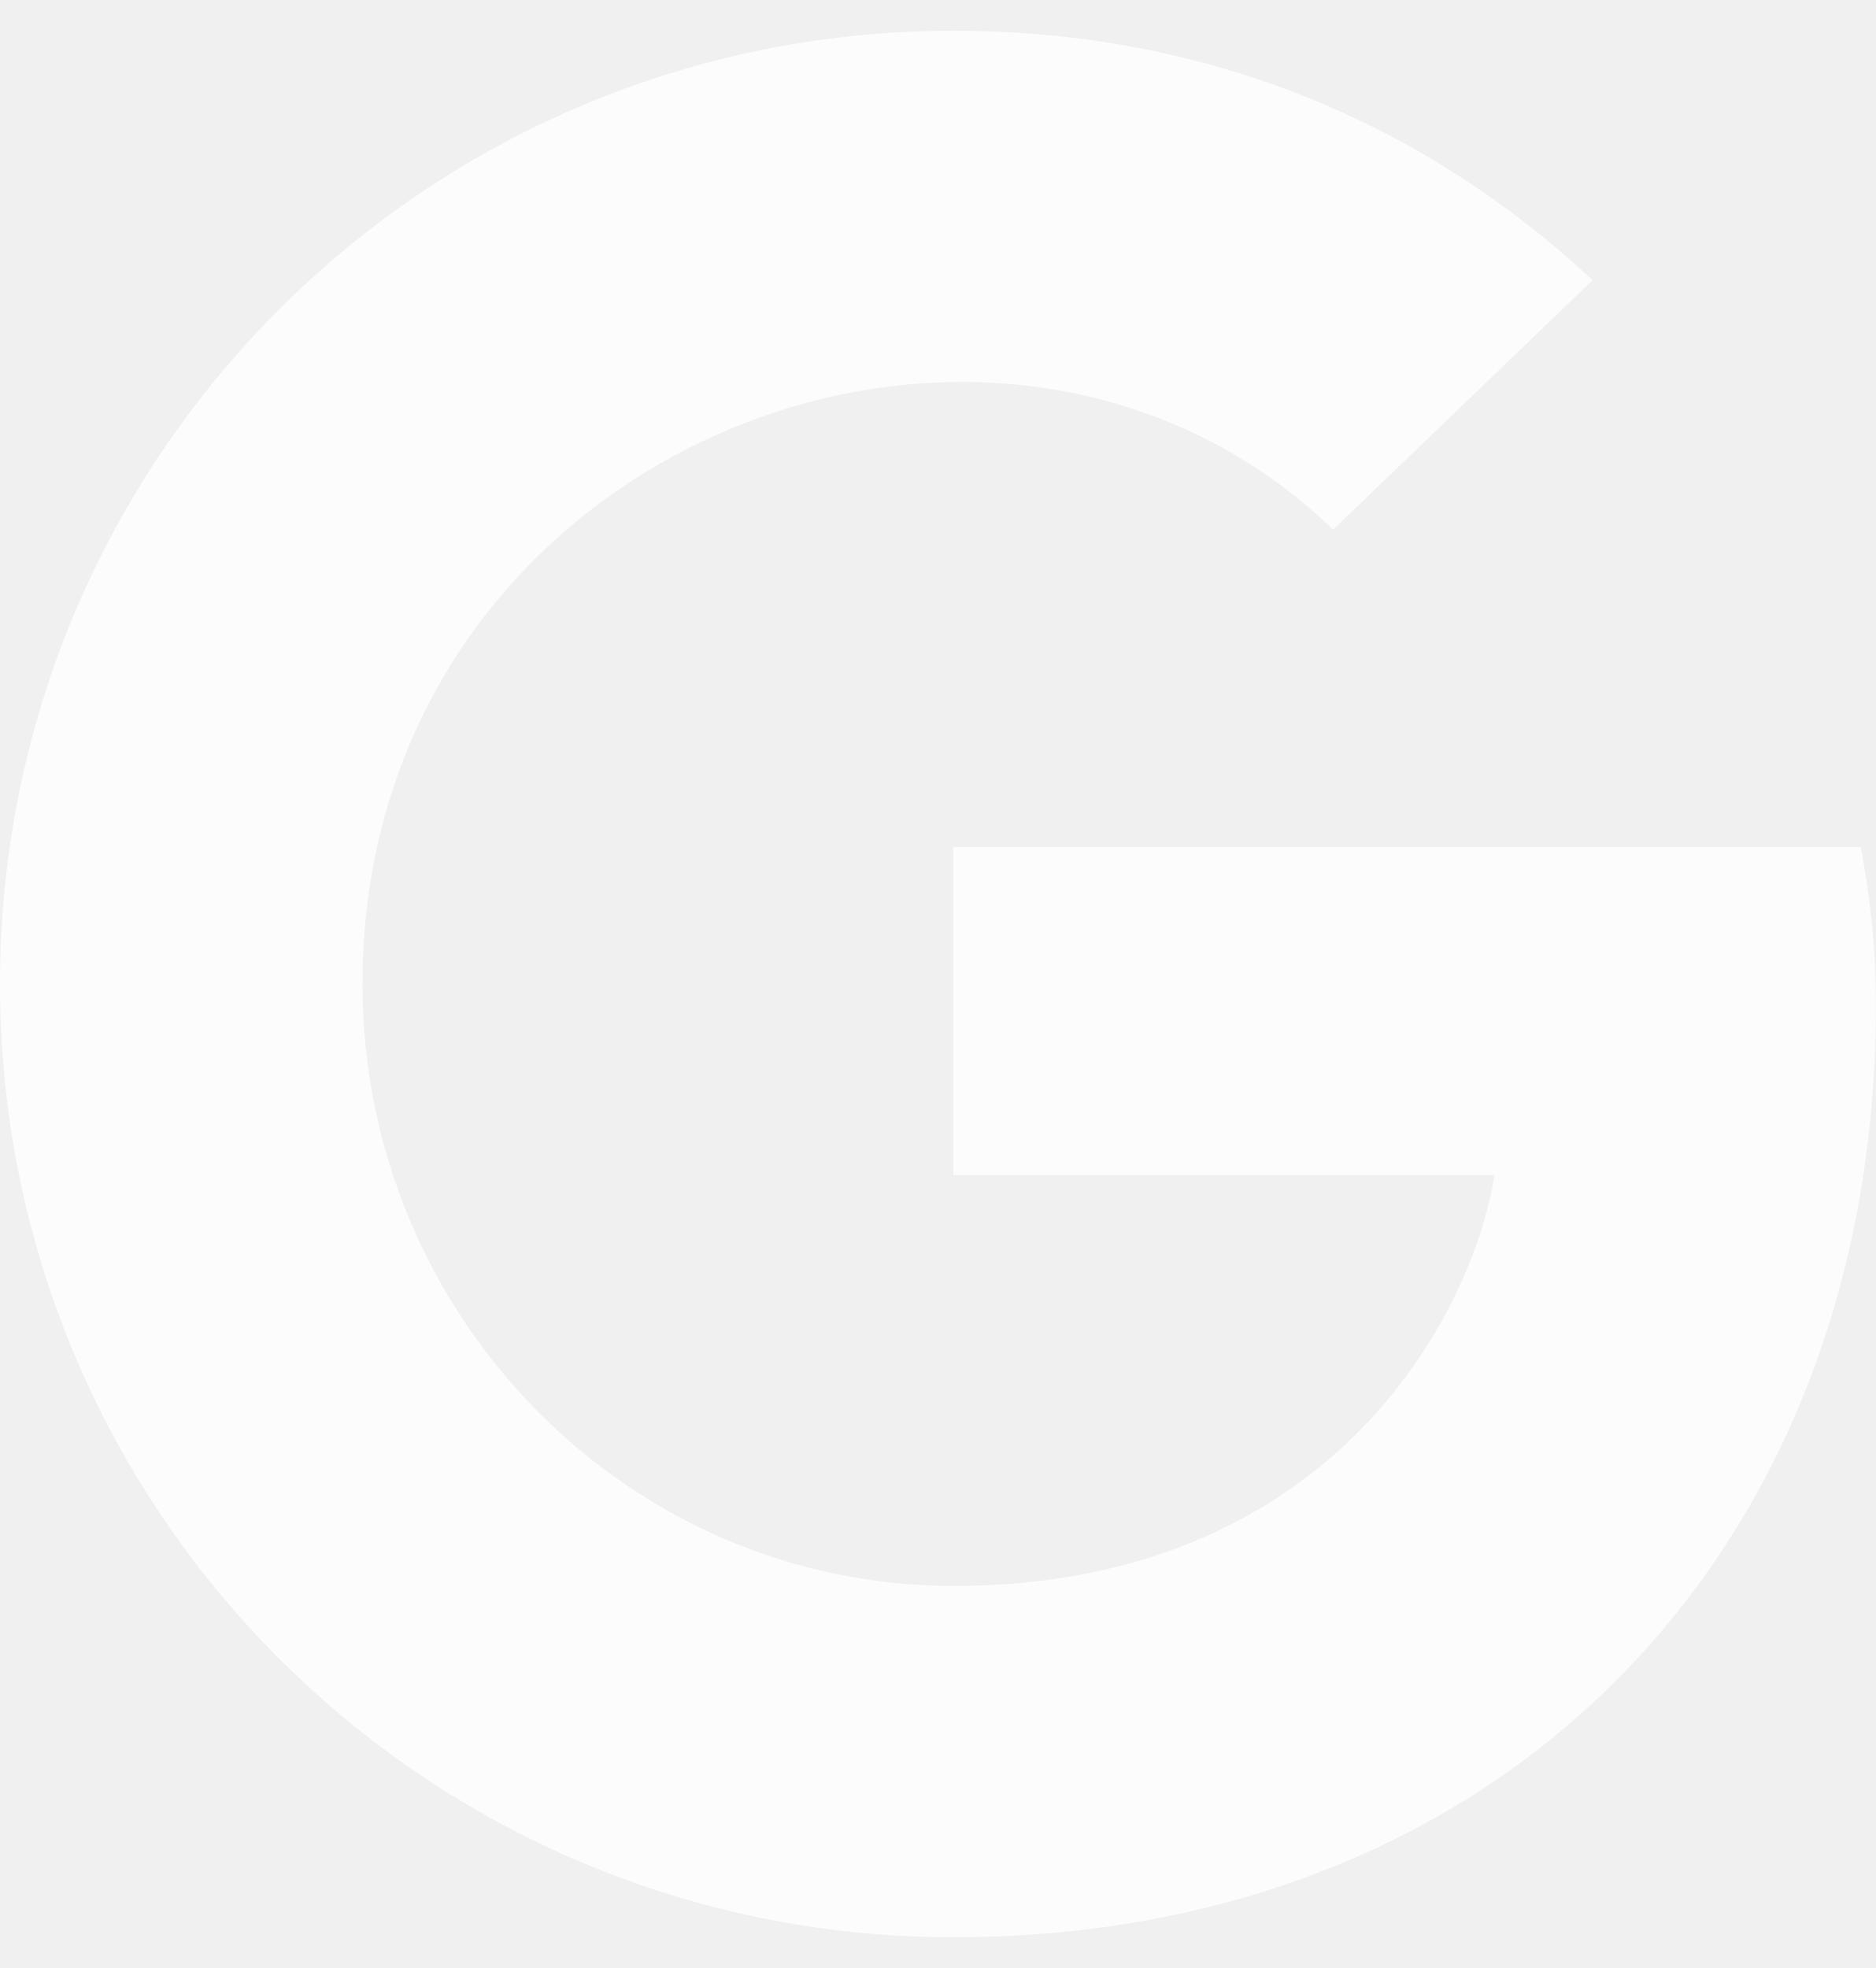
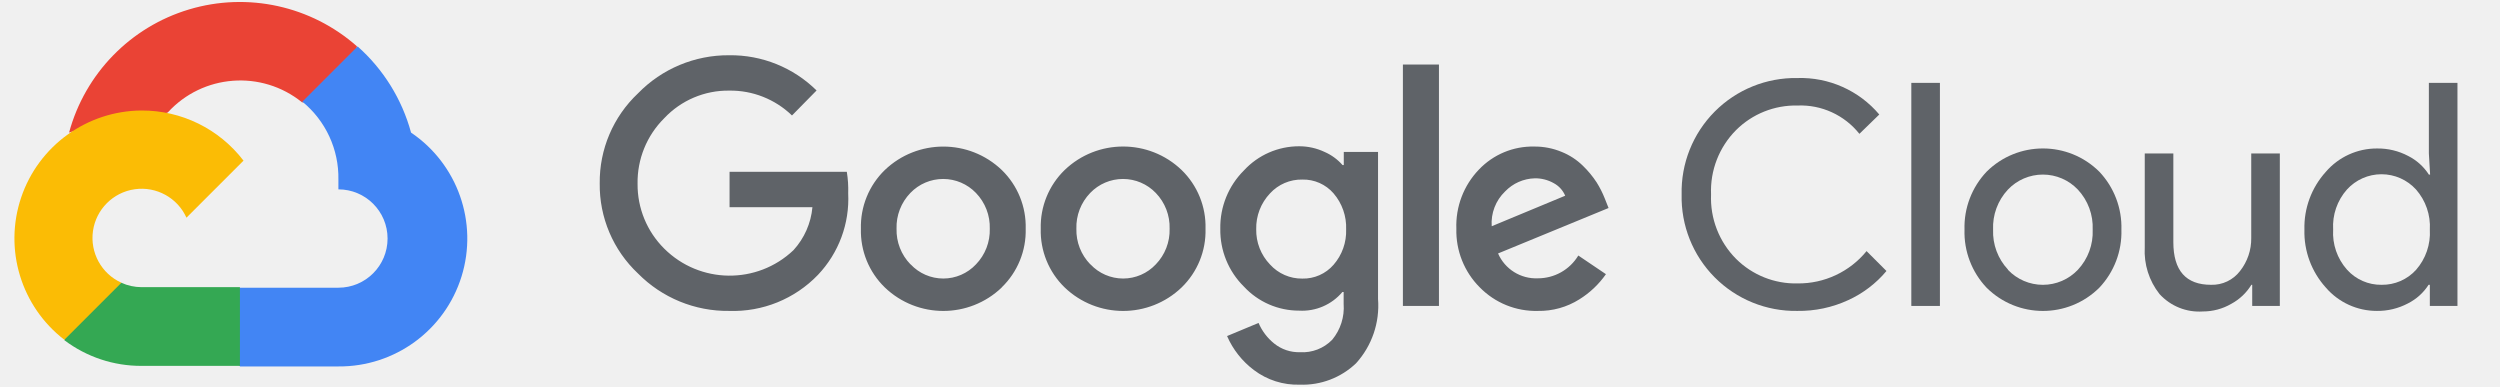
- <svg xmlns="http://www.w3.org/2000/svg" aria-hidden="true" focusable="false" data-prefix="fab" data-icon="google" class="svg-inline--fa fa-google fa-w-16" role="img" viewBox="0 0 488 512">
-   <path fill="white" opacity="0.8" d="M488 261.8C488 403.3 391.1 504 248 504 110.8 504 0 393.2 0 256S110.8 8 248 8c66.8 0 123 24.5 166.3 64.9l-67.5 64.9C258.5 52.6 94.3 116.6 94.3 256c0 86.5 69.1 156.6 153.7 156.6 98.2 0 135-70.4 140.8-106.9H248v-85.3h236.1c2.3 12.7 3.9 24.9 3.9 41.4z" />
+ <svg xmlns="http://www.w3.org/2000/svg" viewBox="0 0 181 28">
+   <defs>
+     <style>.cls-1{fill:#ea4335;}.cls-2{fill:#4285f4;}.cls-3{fill:#34a853;}.cls-4{fill:#fbbc05;}.cls-5{fill:#5f6368;}</style>
+   </defs>
+   <path class="cls-1" d="M21.85,7.41l1,0,2.85-2.85.14-1.21A12.81,12.81,0,0,0,5,9.6a1.55,1.55,0,0,1,1-.06l5.7-.94s.29-.48.44-.45a7.11,7.11,0,0,1,9.73-.74Z" />
+   <path class="cls-2" d="M29.76,9.6a12.84,12.84,0,0,0-3.87-6.24l-4,4A7.11,7.11,0,0,1,24.5,13v.71a3.56,3.56,0,1,1,0,7.12H17.38l-.71.72v4.27l.71.71H24.5A9.26,9.26,0,0,0,29.76,9.6Z" />
+   <path class="cls-3" d="M10.25,26.49h7.12v-5.7H10.25a3.54,3.54,0,0,1-1.47-.32l-1,.31L4.91,23.63l-.25,1A9.21,9.21,0,0,0,10.25,26.49Z" />
+   <path class="cls-4" d="M10.25,8A9.26,9.26,0,0,0,4.66,24.6l4.13-4.13a3.56,3.56,0,1,1,4.71-4.71l4.13-4.13A9.25,9.25,0,0,0,10.25,8Z" />
+   <path class="cls-5" d="M52.79,22.51a9.11,9.11,0,0,1-6.6-2.71,8.8,8.8,0,0,1-2.77-6.52,8.81,8.81,0,0,1,2.77-6.52A9.11,9.11,0,0,1,52.79,4a8.84,8.84,0,0,1,6.33,2.55L57.34,8.36a6.41,6.41,0,0,0-4.55-1.8,6.34,6.34,0,0,0-4.7,2,6.53,6.53,0,0,0-1.93,4.75A6.53,6.53,0,0,0,48.09,18a6.71,6.71,0,0,0,9.36.11A5.32,5.32,0,0,0,58.82,15h-6V12.44h8.49A8.12,8.12,0,0,1,61.41,14a8,8,0,0,1-2.19,5.9A8.51,8.51,0,0,1,52.79,22.51Zm19.74-1.7a6.12,6.12,0,0,1-8.47,0,5.7,5.7,0,0,1-1.73-4.25,5.71,5.71,0,0,1,1.73-4.25,6.13,6.13,0,0,1,8.47,0,5.71,5.71,0,0,1,1.73,4.25A5.7,5.7,0,0,1,72.52,20.81Zm-6.6-1.67a3.24,3.24,0,0,0,4.73,0,3.56,3.56,0,0,0,1-2.58,3.57,3.57,0,0,0-1-2.59,3.29,3.29,0,0,0-4.75,0,3.57,3.57,0,0,0-1,2.59A3.56,3.56,0,0,0,65.92,19.14Zm19.62,1.67a6.12,6.12,0,0,1-8.47,0,5.7,5.7,0,0,1-1.73-4.25,5.71,5.71,0,0,1,1.73-4.25,6.12,6.12,0,0,1,8.47,0,5.71,5.71,0,0,1,1.73,4.25A5.7,5.7,0,0,1,85.55,20.81Zm-6.6-1.67a3.24,3.24,0,0,0,4.73,0,3.56,3.56,0,0,0,1-2.58,3.57,3.57,0,0,0-1-2.59,3.29,3.29,0,0,0-4.75,0,3.57,3.57,0,0,0-1,2.59A3.56,3.56,0,0,0,78.94,19.14Zm15.16,8.71a5.24,5.24,0,0,1-3.33-1.06,6.13,6.13,0,0,1-1.94-2.46l2.28-.95a3.84,3.84,0,0,0,1.13,1.49,2.85,2.85,0,0,0,1.87.63,3,3,0,0,0,2.33-.9A3.65,3.65,0,0,0,97.28,22v-.86h-.09a3.81,3.81,0,0,1-3.13,1.35,5.43,5.43,0,0,1-4-1.74,5.75,5.75,0,0,1-1.71-4.19,5.81,5.81,0,0,1,1.71-4.22,5.42,5.42,0,0,1,4-1.75A4.3,4.3,0,0,1,95.9,11a3.7,3.7,0,0,1,1.3.95h.09V11h2.48V21.65a6.21,6.21,0,0,1-1.59,4.65A5.6,5.6,0,0,1,94.11,27.85Zm.18-7.68a2.91,2.91,0,0,0,2.26-1,3.7,3.7,0,0,0,.91-2.56A3.78,3.78,0,0,0,96.55,14a2.9,2.9,0,0,0-2.26-1,3.09,3.09,0,0,0-2.34,1,3.65,3.65,0,0,0-1,2.59,3.58,3.58,0,0,0,1,2.56A3.1,3.1,0,0,0,94.29,20.17Zm9.89-15.5V22.15h-2.61V4.67Zm7.16,17.84a5.68,5.68,0,0,1-4.21-1.71,5.79,5.79,0,0,1-1.69-4.24,5.86,5.86,0,0,1,1.63-4.28,5.36,5.36,0,0,1,4-1.67,5.05,5.05,0,0,1,2,.39,4.71,4.71,0,0,1,1.53,1,7,7,0,0,1,1,1.21,7.15,7.15,0,0,1,.59,1.17l.27.68-8,3.29a3,3,0,0,0,2.88,1.8,3.41,3.41,0,0,0,2.93-1.65l2,1.35a6.59,6.59,0,0,1-1.92,1.82A5.44,5.44,0,0,1,111.34,22.51ZM108,16.38l5.32-2.21a1.84,1.84,0,0,0-.83-.91,2.71,2.71,0,0,0-1.37-.35,3.09,3.09,0,0,0-2.15.95A3.17,3.17,0,0,0,108,16.38Z" />
+   <path class="cls-5" d="M130.13,22.51a8.24,8.24,0,0,1-8.38-8.43,8.24,8.24,0,0,1,8.38-8.43,7.46,7.46,0,0,1,5.93,2.64l-1.44,1.4a5.44,5.44,0,0,0-4.48-2.05,6.11,6.11,0,0,0-4.45,1.78,6.24,6.24,0,0,0-1.81,4.66,6.24,6.24,0,0,0,1.81,4.66,6.11,6.11,0,0,0,4.45,1.78,6.36,6.36,0,0,0,5-2.34l1.44,1.44a7.86,7.86,0,0,1-2.77,2.11A8.48,8.48,0,0,1,130.13,22.51Z" />
+   <path class="cls-5" d="M140.45,22.15h-2.07V6h2.07Z" />
+   <path class="cls-5" d="M143.83,12.43a5.79,5.79,0,0,1,8.16,0,5.85,5.85,0,0,1,1.6,4.2,5.85,5.85,0,0,1-1.6,4.2,5.79,5.79,0,0,1-8.16,0,5.85,5.85,0,0,1-1.6-4.2A5.85,5.85,0,0,1,143.83,12.43Zm1.54,7.1a3.49,3.49,0,0,0,5.07,0,4,4,0,0,0,1.07-2.9,4,4,0,0,0-1.07-2.9,3.49,3.49,0,0,0-5.07,0,4,4,0,0,0-1.07,2.9A4,4,0,0,0,145.38,19.52Z" />
+   <path class="cls-5" d="M165.06,22.15h-2V20.62H163A3.85,3.85,0,0,1,161.54,22a4.08,4.08,0,0,1-2.05.55,3.89,3.89,0,0,1-3.14-1.26,5,5,0,0,1-1.07-3.38V11.11h2.07v6.42q0,3.09,2.73,3.09a2.54,2.54,0,0,0,2.1-1,3.77,3.77,0,0,0,.81-2.39V11.11h2.07Z" />
+   <path class="cls-5" d="M172.09,22.51a4.86,4.86,0,0,1-3.7-1.69,6,6,0,0,1-1.55-4.19,6,6,0,0,1,1.55-4.19,4.86,4.86,0,0,1,3.7-1.69,4.69,4.69,0,0,1,2.26.54,3.83,3.83,0,0,1,1.5,1.35h.09l-.09-1.53V6h2.07V22.15h-2V20.62h-.09a3.83,3.83,0,0,1-1.5,1.35A4.69,4.69,0,0,1,172.09,22.51Zm.34-1.89a3.3,3.3,0,0,0,2.49-1.08,4.05,4.05,0,0,0,1-2.91,4.05,4.05,0,0,0-1-2.91,3.38,3.38,0,0,0-5,0,4,4,0,0,0-1,2.9,4,4,0,0,0,1,2.9A3.3,3.3,0,0,0,172.43,20.62Z" />
</svg>
